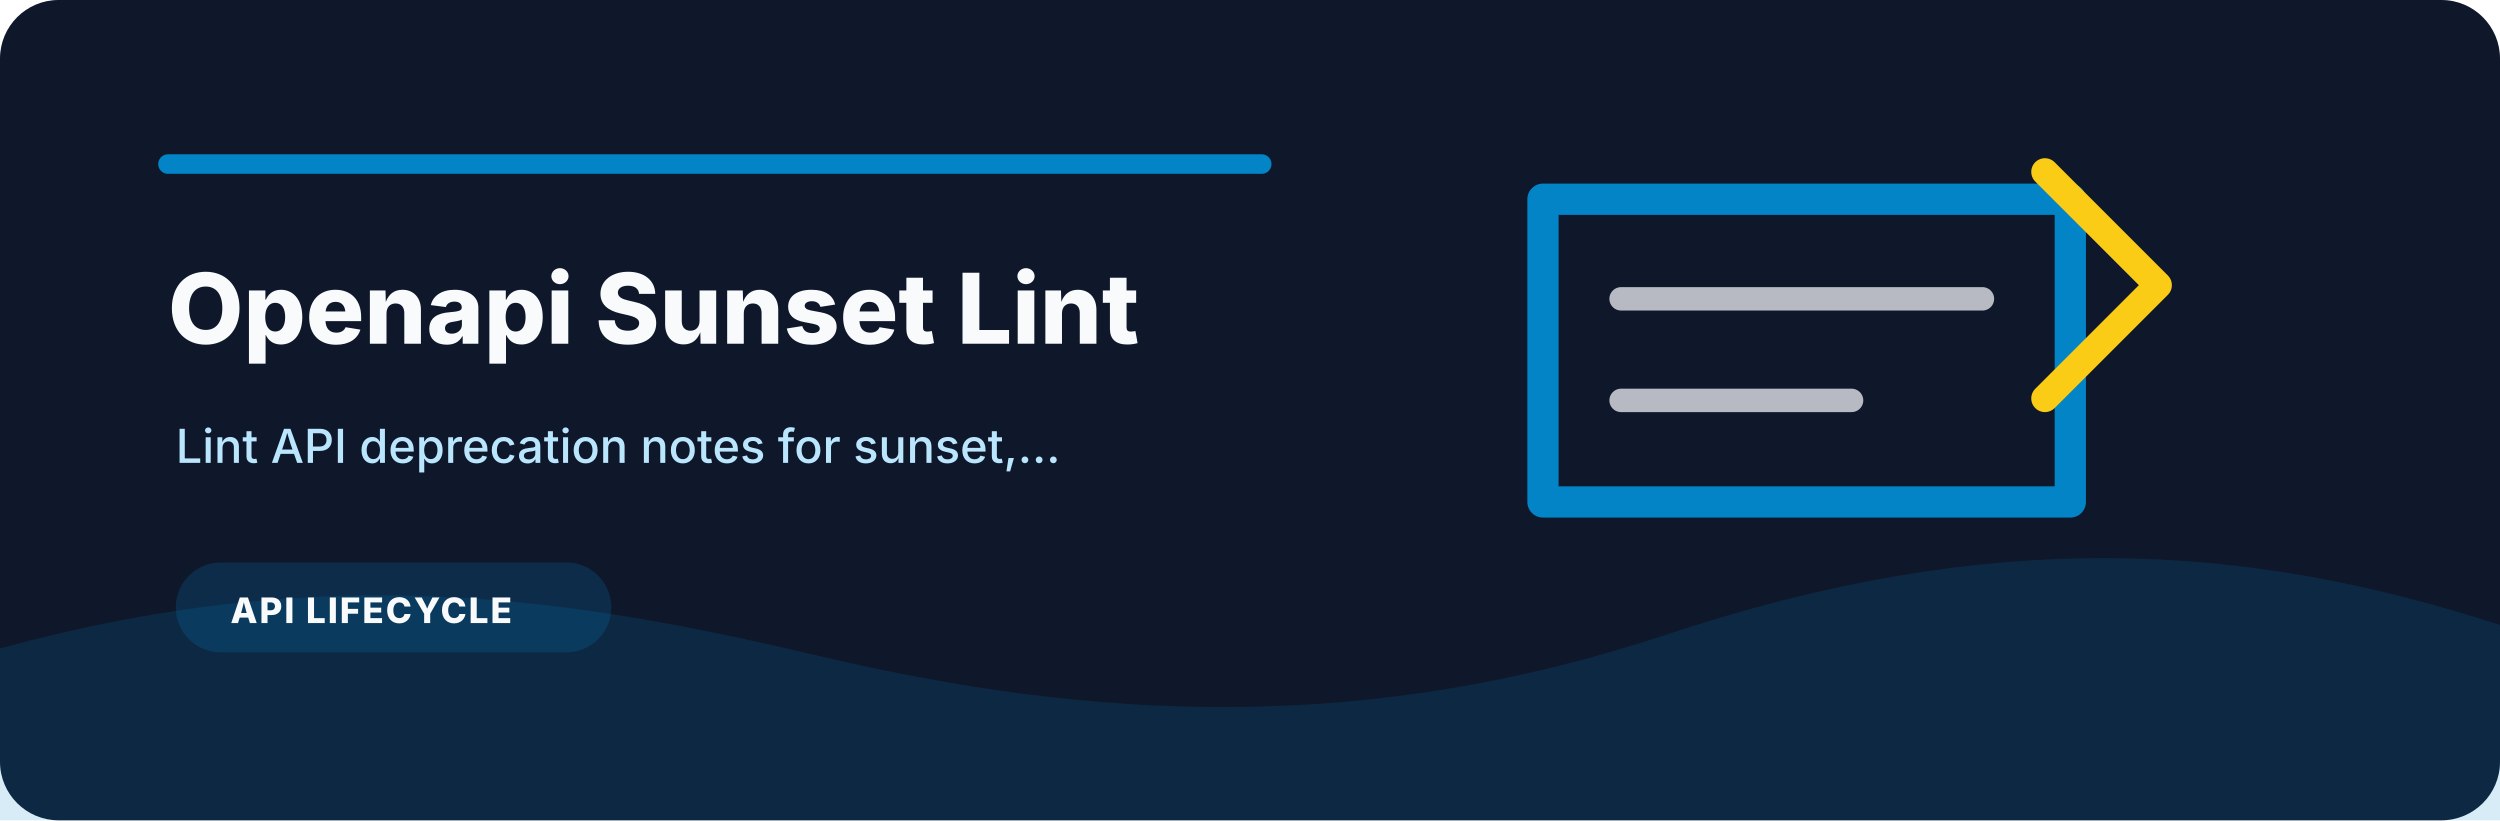
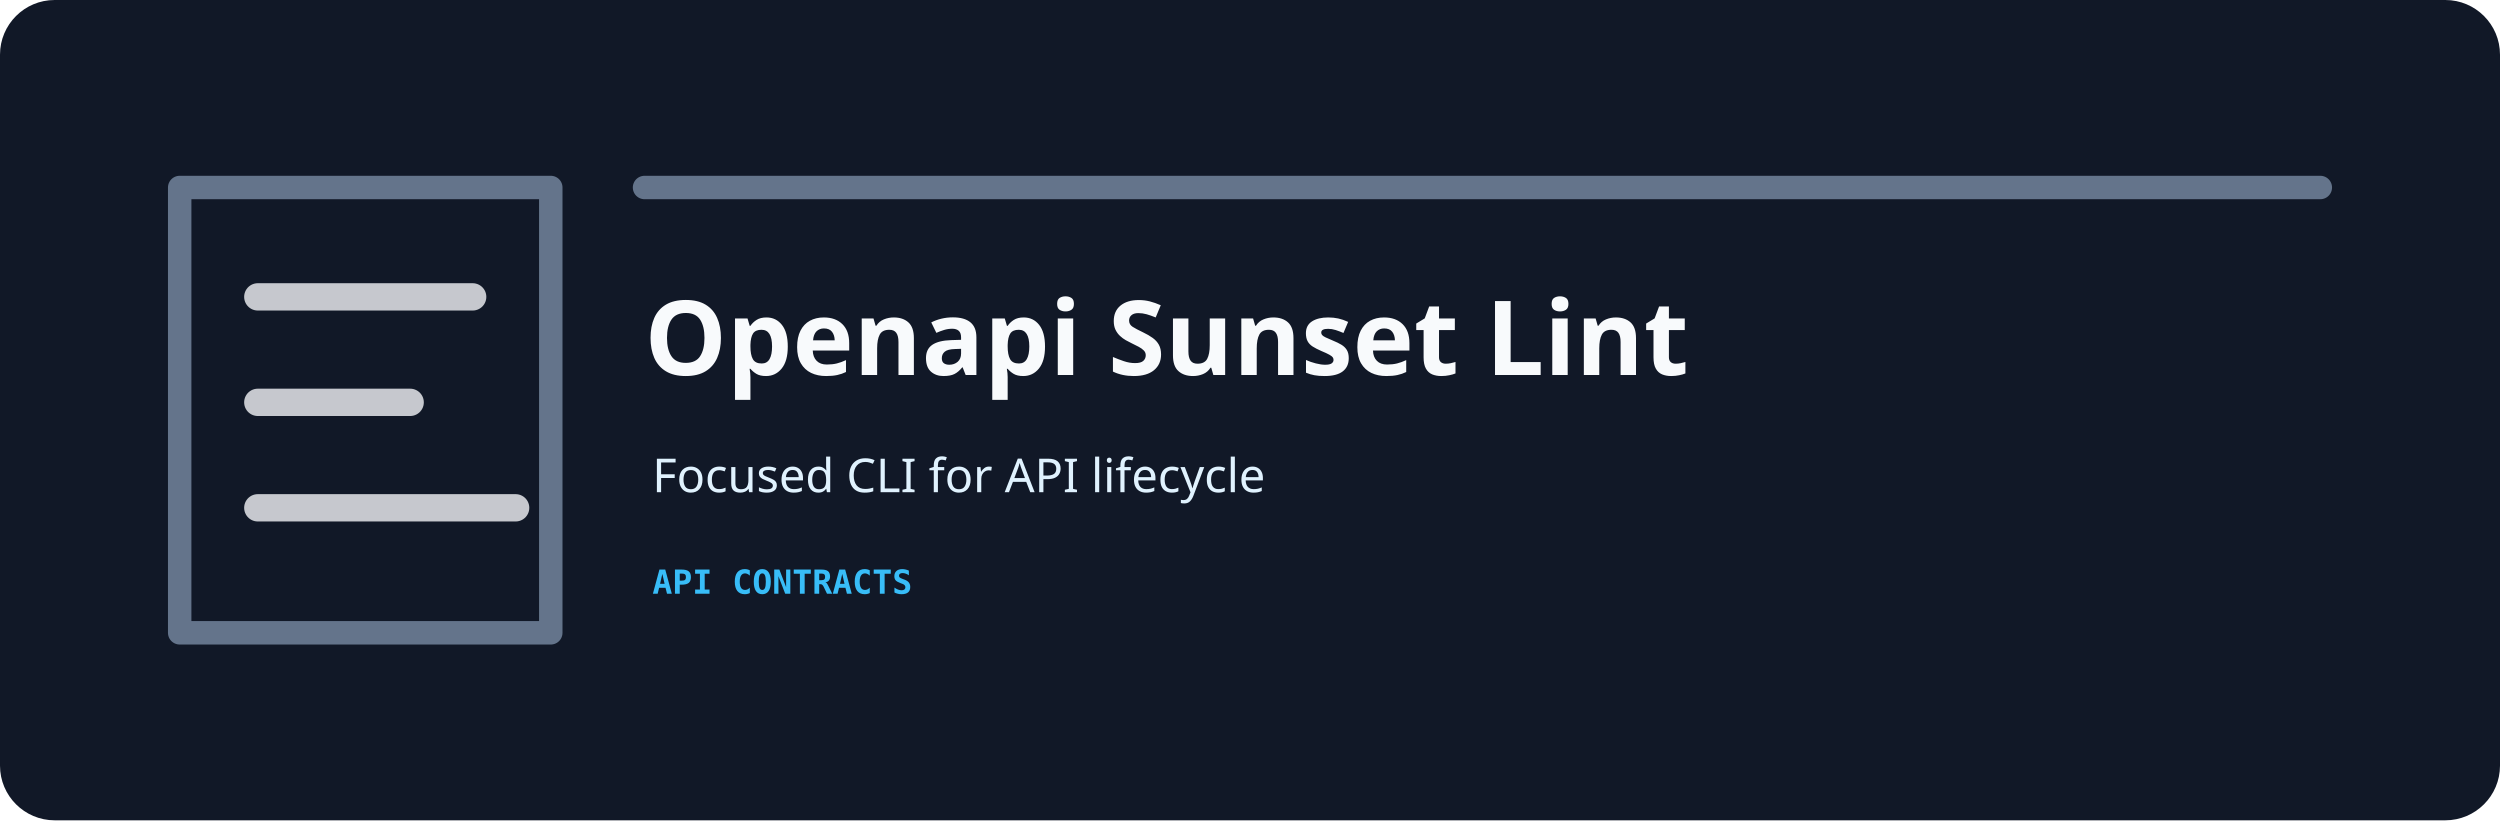
- <svg xmlns="http://www.w3.org/2000/svg" width="1280" height="420" viewBox="0 0 1280 420" fill="none" role="img" aria-label="Openapi Sunset Lint project cover">
-   <rect width="1280" height="420" rx="30" fill="#0f172a" />
-   <path d="M0 332C168 286 293 306 420 336C560 369 699 376 853 325C1018 270 1148 277 1280 320V420H0V332Z" fill="#0284c7" opacity=".16" />
-   <path d="M86 84h560" stroke="#0284c7" stroke-width="10" stroke-linecap="round" />
-   <text x="86" y="176" fill="#f8fafc" font-family="Inter, ui-sans-serif, system-ui" font-size="50" font-weight="800">Openapi Sunset Lint</text>
-   <text x="90" y="237" fill="#bae6fd" font-family="Inter, ui-sans-serif, system-ui" font-size="24" font-weight="500">Lint API deprecation notes for sunset,...</text>
-   <rect x="90" y="288" width="223" height="46" rx="23" fill="#0284c7" opacity=".20" />
-   <text x="118" y="319" fill="#f8fafc" font-family="Inter, ui-sans-serif, system-ui" font-size="18" font-weight="800" letter-spacing="1">API LIFECYCLE</text>
-   <path d="M790 102h270v155H790z" fill="none" stroke="#0284c7" stroke-width="16" stroke-linejoin="round" />
-   <path d="M830 153h185M830 205h118" stroke="#f8fafc" stroke-width="12" stroke-linecap="round" opacity=".72" />
-   <path d="M1047 88l58 58-58 58" fill="none" stroke="#facc15" stroke-width="14" stroke-linecap="round" stroke-linejoin="round" />
+ <svg xmlns="http://www.w3.org/2000/svg" width="1280" height="420" viewBox="0 0 1280 420" fill="none" role="img" aria-label="Openapi Sunset Lint cover">
+   <rect width="1280" height="420" rx="28" fill="#111827" />
+   <path d="M92 96h190v228H92zM330 96h858" stroke="#64748b" stroke-width="12" stroke-linecap="round" stroke-linejoin="round" />
+   <path d="M132 152h110M132 206h78M132 260h132" stroke="#f8fafc" stroke-width="14" stroke-linecap="round" opacity=".78" />
+   <text x="330" y="192" fill="#f8fafc" font-family="Plus Jakarta Sans, ui-sans-serif, system-ui" font-size="53" font-weight="850">Openapi Sunset Lint</text>
+   <text x="334" y="252" fill="#e0f2fe" font-family="Plus Jakarta Sans, ui-sans-serif, system-ui" font-size="24">Focused CLI for API lifecycle</text>
+   <text x="334" y="304" fill="#38bdf8" font-family="ui-monospace, SFMono-Regular, Menlo, monospace" font-size="17" font-weight="700">API CONTRACTS</text>
</svg>
